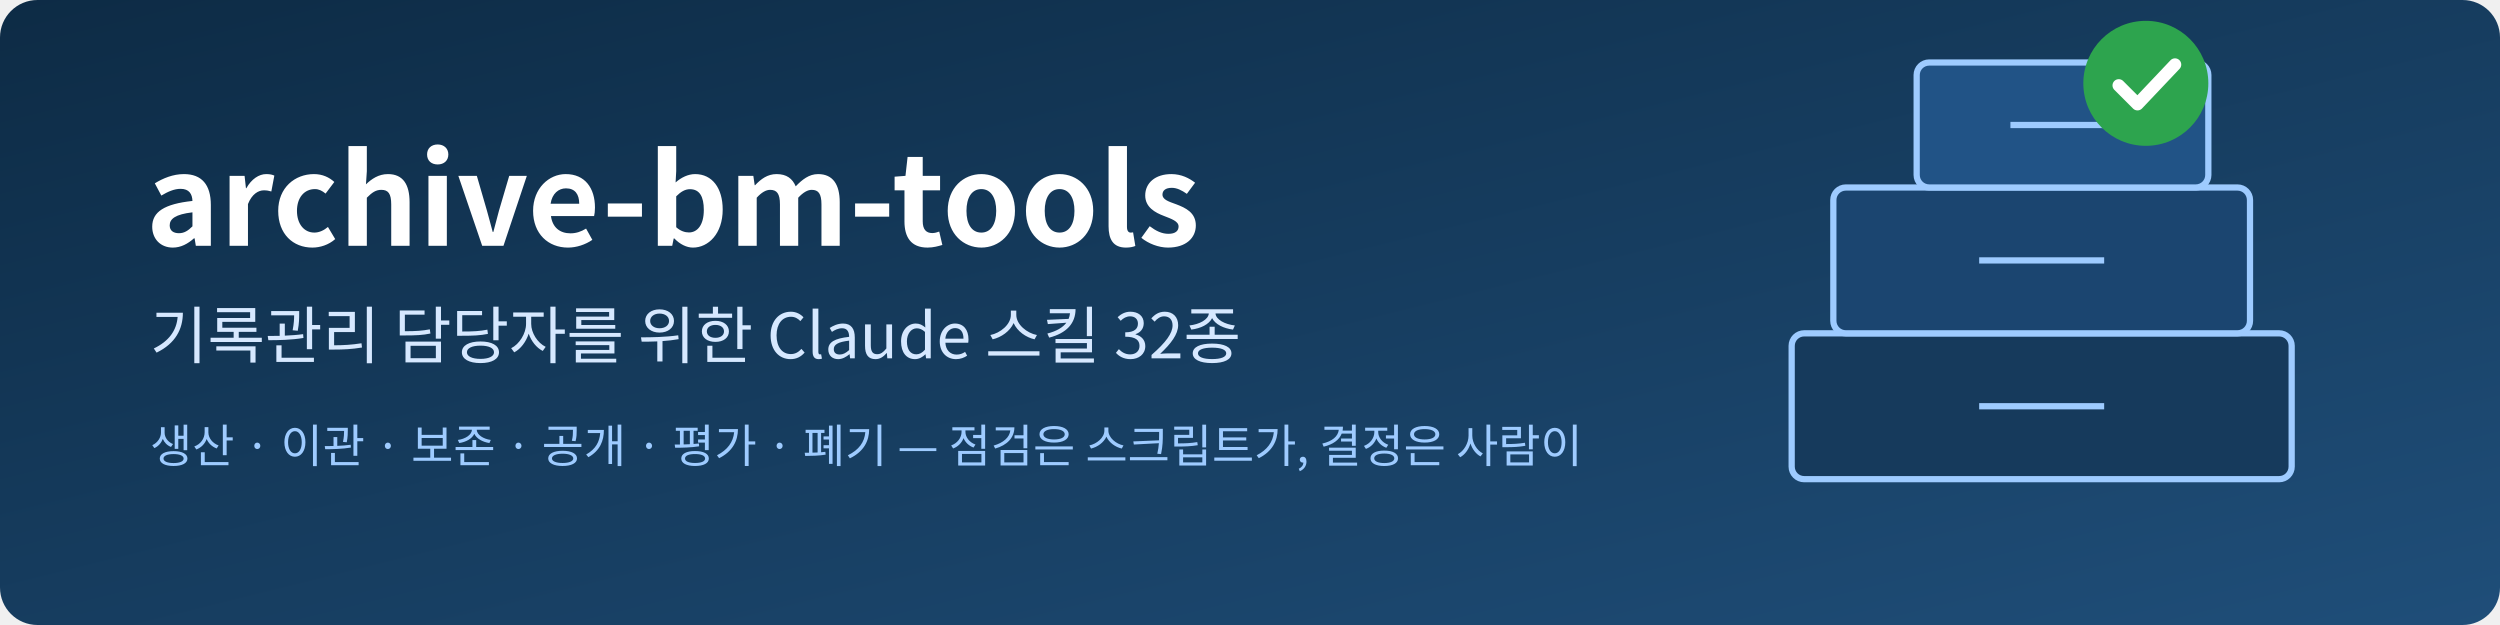
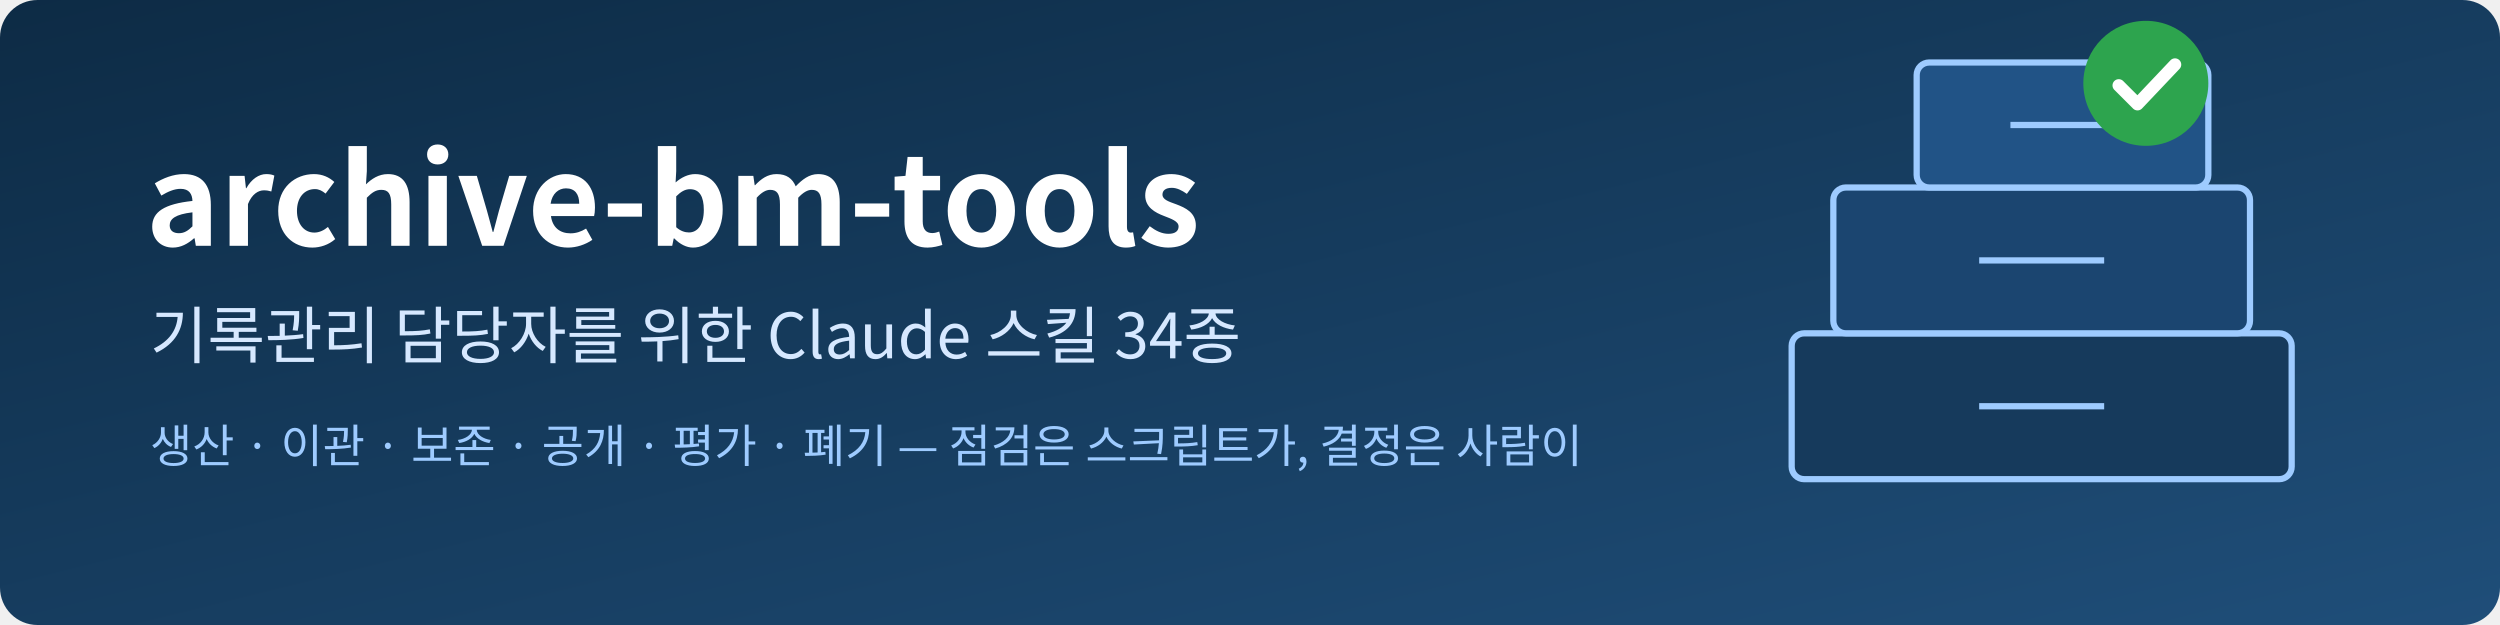
- <svg xmlns="http://www.w3.org/2000/svg" width="1200" height="300" viewBox="0 0 1200 300" role="img" aria-label="archive-bm-tools — 기록관리 담당자를 위한 Claude 스킬 32종">
+ <svg xmlns="http://www.w3.org/2000/svg" width="1200" height="300" viewBox="0 0 1200 300" role="img" aria-label="archive-bm-tools — 기록관리 담당자를 위한 Claude 스킬 34종">
  <defs>
    <linearGradient id="bg" x1="0" y1="0" x2="1" y2="1">
      <stop offset="0" stop-color="#0d2b45" />
      <stop offset="1" stop-color="#1f4e79" />
    </linearGradient>
  </defs>
  <rect width="1200" height="300" rx="18" fill="url(#bg)" />
  <g transform="translate(860,70)" fill="none" stroke="#9ecbff" stroke-width="3">
    <rect x="0" y="90" width="240" height="70" rx="6" fill="#163a5c" />
    <rect x="20" y="20" width="200" height="70" rx="6" fill="#1b4570" />
    <rect x="60" y="-40" width="140" height="60" rx="6" fill="#215386" />
    <line x1="90" y1="125" x2="150" y2="125" />
    <line x1="90" y1="55" x2="150" y2="55" />
    <line x1="105" y1="-10" x2="155" y2="-10" />
  </g>
  <g transform="translate(1030,40)">
    <circle r="30" fill="#2da44e" />
    <path d="M-13 1 L-4 10 L14 -9" fill="none" stroke="#fff" stroke-width="6" stroke-linecap="round" stroke-linejoin="round" />
  </g>
  <text x="70" y="118" font-family="'Noto Sans CJK KR','Malgun Gothic','Apple SD Gothic Neo',sans-serif" font-size="60" font-weight="700" fill="#ffffff">archive-bm-tools</text>
-   <text x="72" y="172" font-family="'Noto Sans CJK KR','Malgun Gothic','Apple SD Gothic Neo',sans-serif" font-size="30" fill="#d6e8ff">기록관리 담당자를 위한 Claude 스킬 32종</text>
+   <text x="72" y="172" font-family="'Noto Sans CJK KR','Malgun Gothic','Apple SD Gothic Neo',sans-serif" font-size="30" fill="#d6e8ff">기록관리 담당자를 위한 Claude 스킬 34종</text>
  <text x="72" y="222" font-family="'Noto Sans CJK KR','Malgun Gothic','Apple SD Gothic Neo',sans-serif" font-size="22" fill="#9ecbff">생산 · 이관 · 보존 · 공개 · 평가 · 폐기 — 점검은 스크립트가, 결정은 사람이</text>
</svg>
